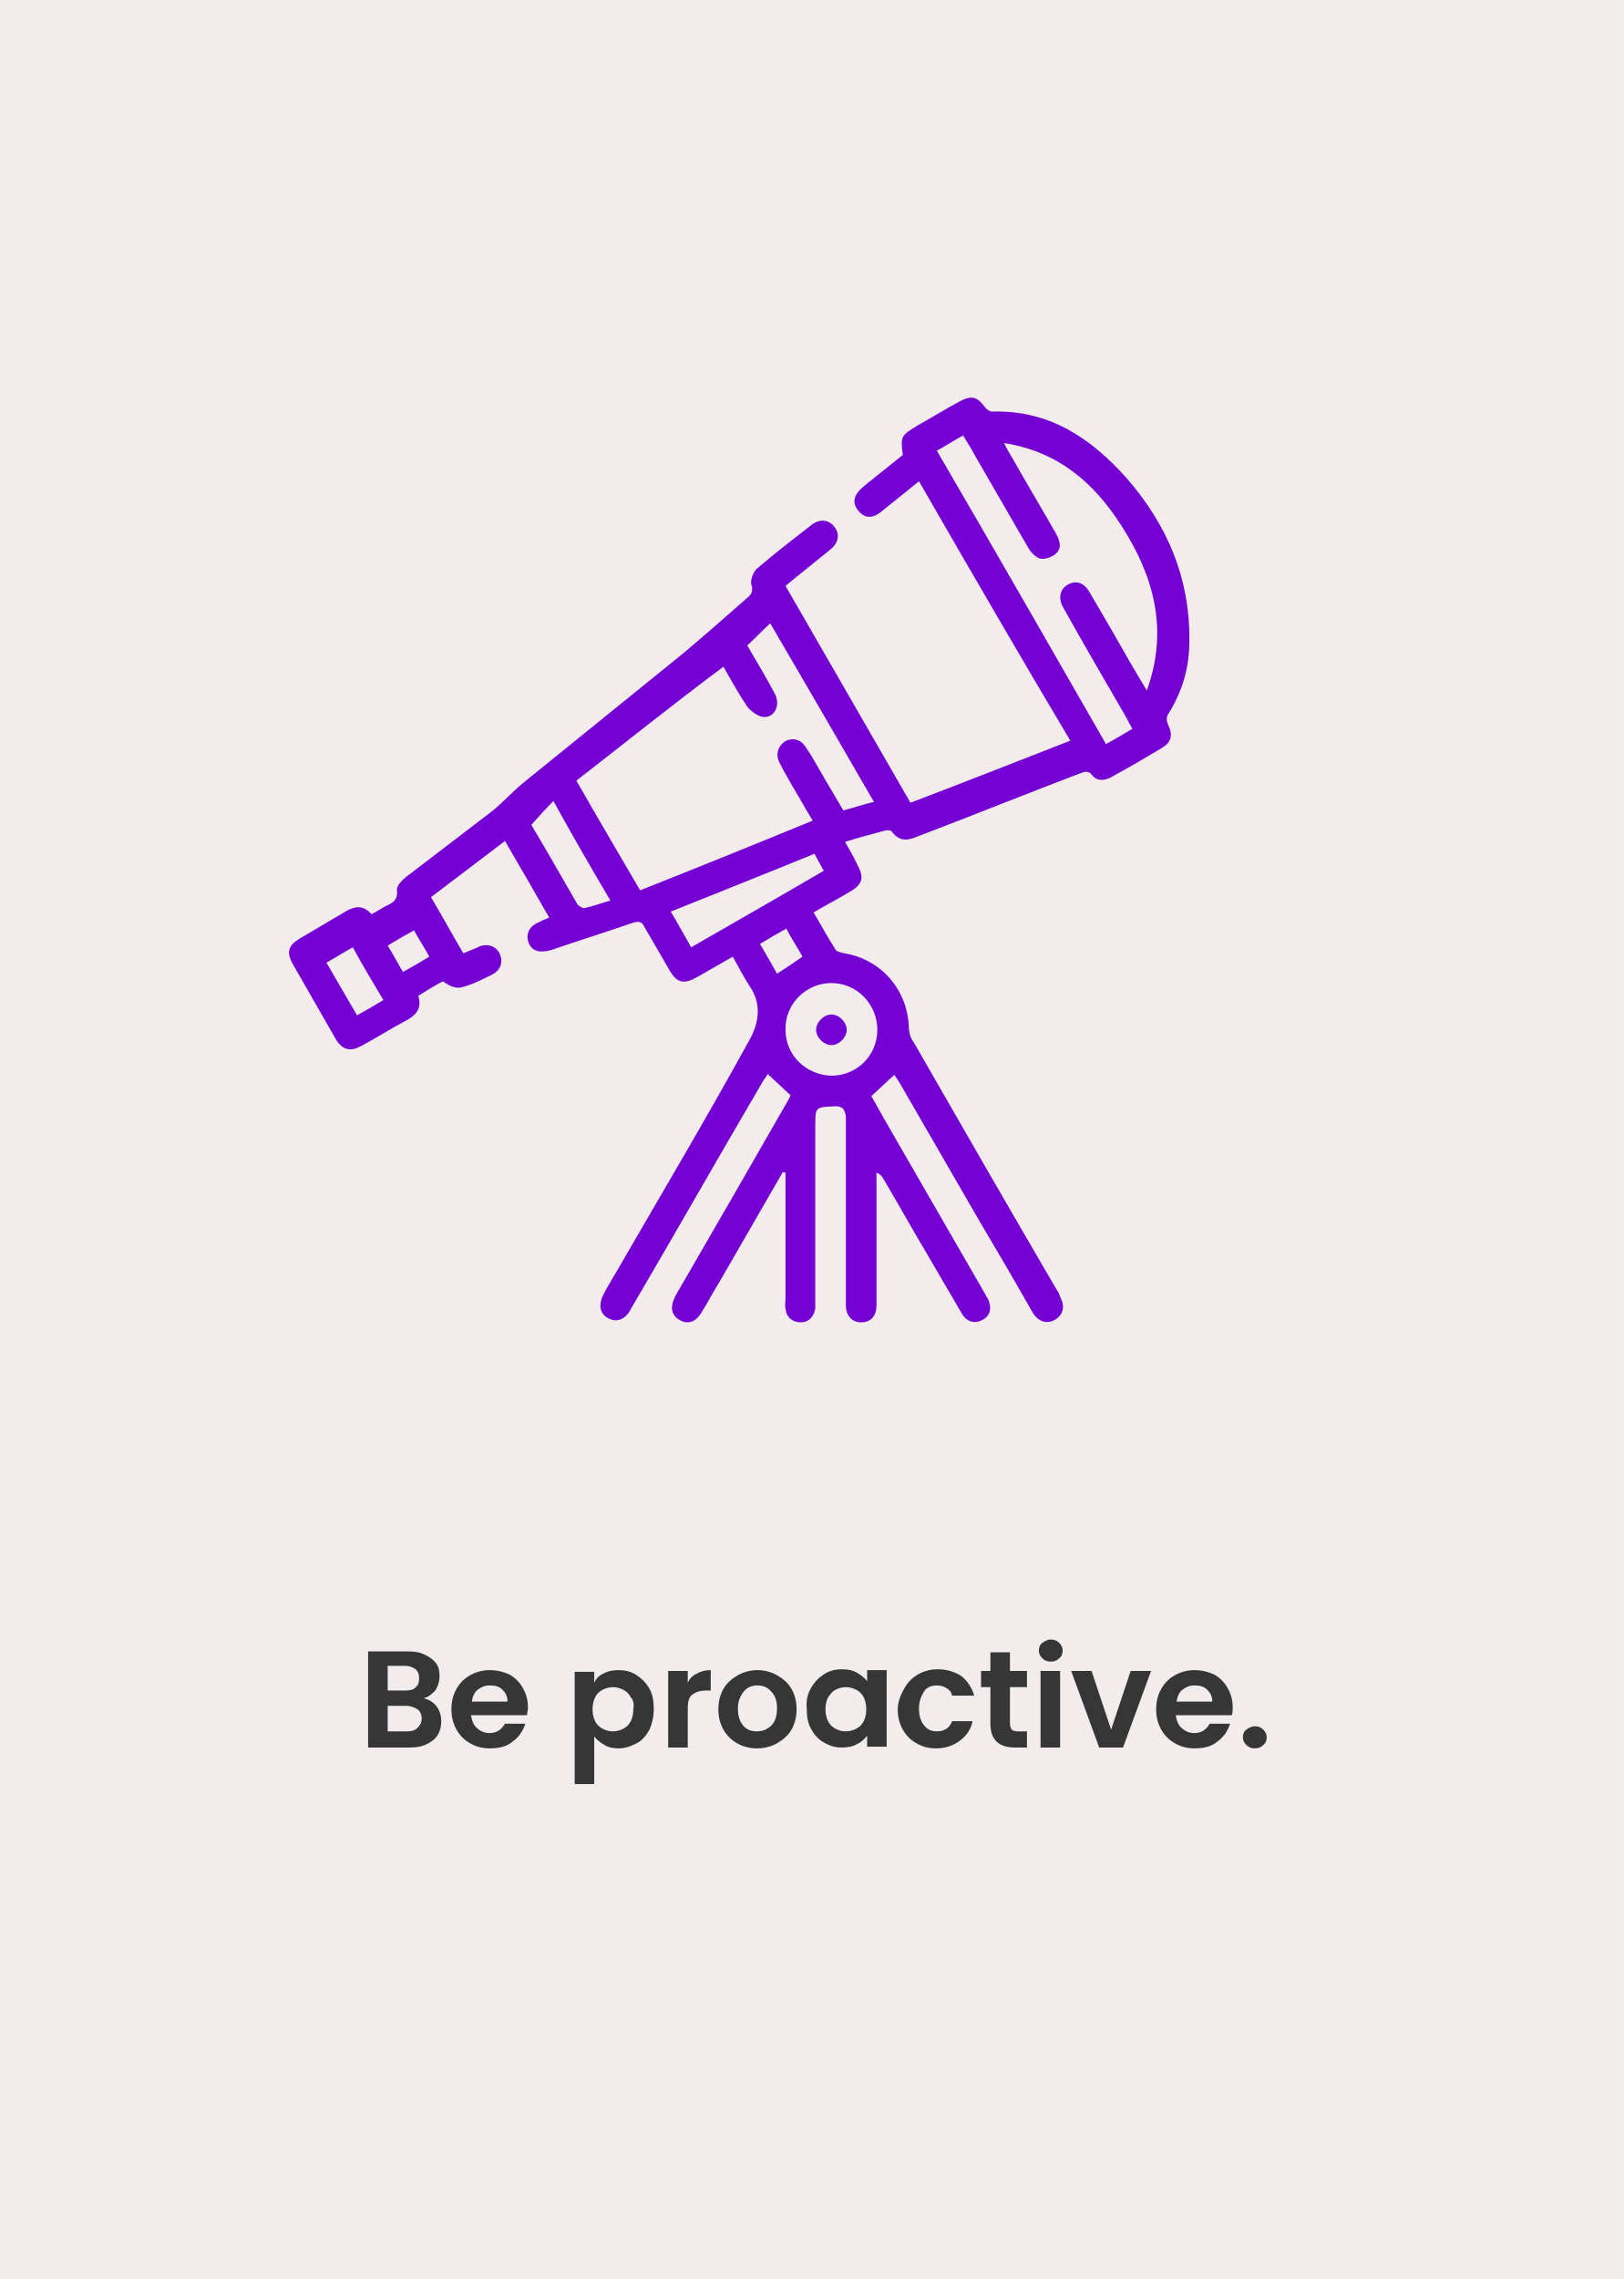
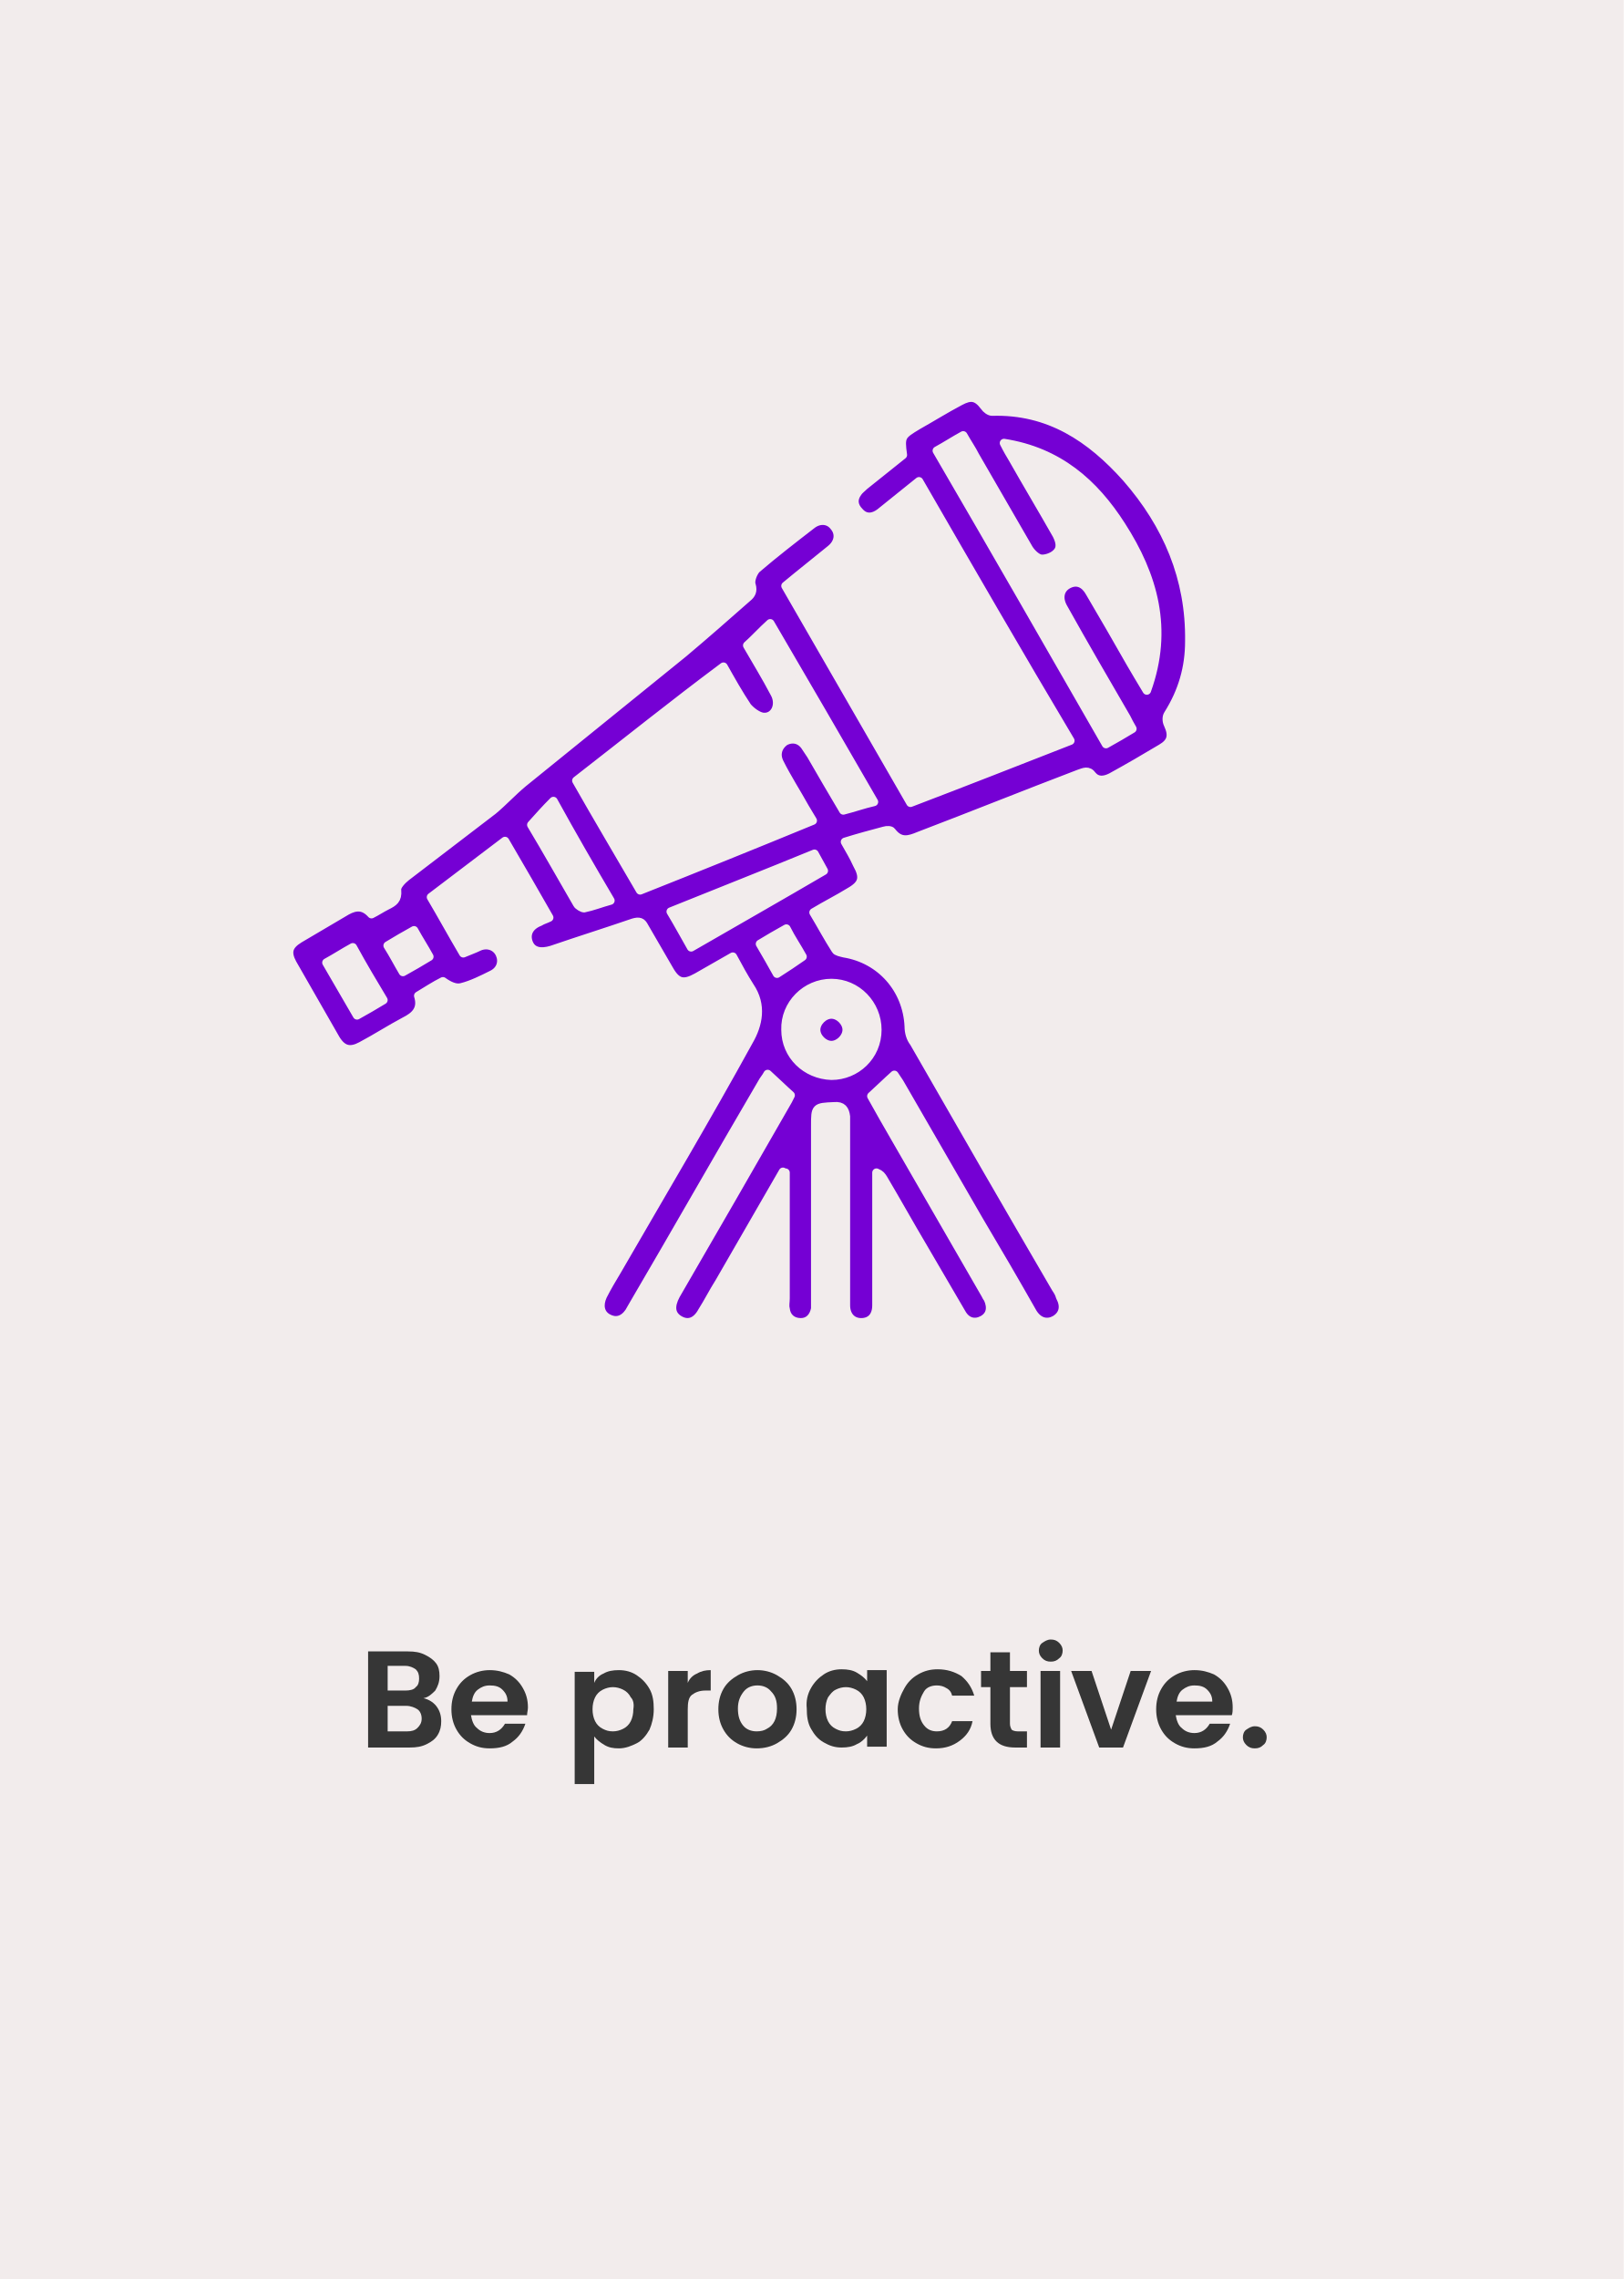
<svg xmlns="http://www.w3.org/2000/svg" version="1.1" baseProfile="tiny" id="Layer_1" x="0px" y="0px" width="191px" height="268px" viewBox="0 0 191 268" overflow="visible" xml:space="preserve">
  <rect fill="#F2ECEC" width="191" height="268" />
  <g>
    <path fill="#363636" d="M51.3,200.6c0.4,0.5,0.6,1.1,0.6,1.8c0,0.6-0.1,1.1-0.4,1.6s-0.7,0.8-1.3,1.1s-1.2,0.4-2,0.4h-4.9v-11.3H48   c0.8,0,1.4,0.1,2,0.4s1,0.6,1.3,1c0.3,0.4,0.4,0.9,0.4,1.5c0,0.7-0.2,1.2-0.5,1.7c-0.4,0.4-0.8,0.8-1.4,0.9   C50.3,199.8,50.9,200.1,51.3,200.6z M45.6,198.8h2.1c0.5,0,1-0.1,1.2-0.4c0.3-0.2,0.4-0.6,0.4-1c0-0.5-0.1-0.8-0.4-1.1   c-0.3-0.2-0.7-0.4-1.2-0.4h-2.1V198.8z M49.1,203.2c0.3-0.3,0.5-0.6,0.5-1.1c0-0.5-0.2-0.9-0.5-1.1s-0.8-0.4-1.3-0.4h-2.2v3h2.3   C48.4,203.6,48.8,203.5,49.1,203.2z" />
    <path fill="#363636" d="M62,201.7h-6.6c0.1,0.6,0.3,1.2,0.7,1.5c0.4,0.4,0.9,0.6,1.5,0.6c0.8,0,1.4-0.4,1.8-1.1h2.4   c-0.3,0.9-0.8,1.6-1.5,2.1c-0.7,0.6-1.6,0.8-2.7,0.8c-0.9,0-1.6-0.2-2.3-0.6c-0.7-0.4-1.2-0.9-1.6-1.6s-0.6-1.5-0.6-2.4   c0-0.9,0.2-1.7,0.6-2.4c0.4-0.7,0.9-1.2,1.6-1.6s1.5-0.6,2.3-0.6c0.9,0,1.6,0.2,2.3,0.5c0.7,0.4,1.2,0.9,1.6,1.6s0.6,1.4,0.6,2.3   C62.1,201.1,62,201.4,62,201.7z M59.7,200.1c0-0.6-0.2-1-0.6-1.4c-0.4-0.4-0.9-0.5-1.5-0.5c-0.6,0-1,0.2-1.4,0.5   c-0.4,0.3-0.6,0.8-0.7,1.4H59.7z" />
    <path fill="#363636" d="M71,196.8c0.5-0.3,1.1-0.4,1.8-0.4c0.8,0,1.5,0.2,2.1,0.6s1.1,0.9,1.5,1.6c0.4,0.7,0.5,1.5,0.5,2.4   s-0.2,1.7-0.5,2.4c-0.4,0.7-0.9,1.3-1.5,1.6s-1.3,0.6-2.1,0.6c-0.7,0-1.2-0.1-1.7-0.4c-0.5-0.3-0.9-0.6-1.2-1v5.6h-2.3v-13.2h2.3   v1.3C70.1,197.4,70.5,197,71,196.8z M74.2,199.6c-0.2-0.4-0.5-0.7-0.9-0.9s-0.8-0.3-1.2-0.3c-0.4,0-0.8,0.1-1.2,0.3   c-0.4,0.2-0.7,0.5-0.9,0.9c-0.2,0.4-0.3,0.9-0.3,1.4s0.1,1,0.3,1.4c0.2,0.4,0.5,0.7,0.9,0.9c0.4,0.2,0.7,0.3,1.2,0.3   c0.4,0,0.8-0.1,1.2-0.3s0.7-0.5,0.9-0.9c0.2-0.4,0.3-0.9,0.3-1.4C74.6,200.4,74.5,199.9,74.2,199.6z" />
    <path fill="#363636" d="M82,196.8c0.5-0.3,1-0.4,1.6-0.4v2.4H83c-0.7,0-1.2,0.2-1.6,0.5c-0.4,0.3-0.5,0.9-0.5,1.7v4.5h-2.3v-9h2.3   v1.4C81.1,197.4,81.5,197,82,196.8z" />
    <path fill="#363636" d="M86.7,205c-0.7-0.4-1.2-0.9-1.6-1.6c-0.4-0.7-0.6-1.5-0.6-2.4s0.2-1.7,0.6-2.4c0.4-0.7,1-1.2,1.7-1.6   c0.7-0.4,1.5-0.6,2.3-0.6s1.6,0.2,2.3,0.6c0.7,0.4,1.3,0.9,1.7,1.6c0.4,0.7,0.6,1.5,0.6,2.4s-0.2,1.7-0.6,2.4   c-0.4,0.7-1,1.2-1.7,1.6c-0.7,0.4-1.5,0.6-2.4,0.6C88.2,205.6,87.4,205.4,86.7,205z M90.2,203.3c0.4-0.2,0.7-0.5,0.9-0.9   c0.2-0.4,0.3-0.9,0.3-1.5c0-0.9-0.2-1.5-0.7-2c-0.4-0.5-1-0.7-1.6-0.7s-1.2,0.2-1.6,0.7c-0.4,0.5-0.7,1.1-0.7,2s0.2,1.5,0.6,2   s1,0.7,1.6,0.7C89.5,203.6,89.9,203.5,90.2,203.3z" />
    <path fill="#363636" d="M95.4,198.5c0.4-0.7,0.9-1.2,1.5-1.6s1.3-0.6,2.1-0.6c0.7,0,1.3,0.1,1.8,0.4c0.5,0.3,0.9,0.6,1.2,1v-1.3   h2.3v9h-2.3v-1.3c-0.3,0.4-0.7,0.8-1.2,1c-0.5,0.3-1.1,0.4-1.8,0.4c-0.8,0-1.4-0.2-2.1-0.6s-1.1-0.9-1.5-1.6   c-0.4-0.7-0.5-1.5-0.5-2.4C94.8,200,95,199.2,95.4,198.5z M101.6,199.6c-0.2-0.4-0.5-0.7-0.9-0.9s-0.8-0.3-1.2-0.3   s-0.8,0.1-1.2,0.3c-0.4,0.2-0.6,0.5-0.9,0.9c-0.2,0.4-0.3,0.9-0.3,1.4s0.1,1,0.3,1.4s0.5,0.7,0.9,0.9s0.7,0.3,1.2,0.3   c0.4,0,0.8-0.1,1.2-0.3c0.4-0.2,0.7-0.5,0.9-0.9c0.2-0.4,0.3-0.9,0.3-1.4S101.8,200,101.6,199.6z" />
    <path fill="#363636" d="M106.4,198.5c0.4-0.7,0.9-1.2,1.6-1.6c0.7-0.4,1.4-0.6,2.3-0.6c1.1,0,2,0.3,2.8,0.8   c0.7,0.6,1.2,1.3,1.5,2.3H112c-0.1-0.4-0.3-0.7-0.7-0.9c-0.3-0.2-0.7-0.3-1.1-0.3c-0.6,0-1.2,0.2-1.5,0.7s-0.6,1.1-0.6,2   c0,0.9,0.2,1.5,0.6,2s0.9,0.7,1.5,0.7c0.9,0,1.5-0.4,1.8-1.2h2.4c-0.2,1-0.7,1.7-1.5,2.3s-1.7,0.9-2.8,0.9c-0.9,0-1.6-0.2-2.3-0.6   c-0.7-0.4-1.2-0.9-1.6-1.6s-0.6-1.5-0.6-2.4S106,199.2,106.4,198.5z" />
    <path fill="#363636" d="M118.8,198.4v4.3c0,0.3,0.1,0.5,0.2,0.7c0.1,0.1,0.4,0.2,0.7,0.2h1.1v1.9h-1.4c-1.9,0-2.9-0.9-2.9-2.8v-4.3   h-1.1v-1.9h1.1v-2.2h2.3v2.2h2v1.9H118.8z" />
    <path fill="#363636" d="M122.6,195c-0.3-0.3-0.4-0.6-0.4-0.9s0.1-0.7,0.4-0.9s0.6-0.4,1-0.4s0.7,0.1,1,0.4s0.4,0.6,0.4,0.9   s-0.1,0.7-0.4,0.9c-0.3,0.3-0.6,0.4-1,0.4S122.9,195.3,122.6,195z M124.7,196.5v9h-2.3v-9H124.7z" />
    <path fill="#363636" d="M130.7,203.4l2.3-6.9h2.4l-3.3,9h-2.8l-3.3-9h2.4L130.7,203.4z" />
    <path fill="#363636" d="M144.9,201.7h-6.6c0.1,0.6,0.3,1.2,0.7,1.5c0.4,0.4,0.9,0.6,1.5,0.6c0.8,0,1.4-0.4,1.8-1.1h2.4   c-0.3,0.9-0.8,1.6-1.5,2.1c-0.7,0.6-1.6,0.8-2.7,0.8c-0.9,0-1.6-0.2-2.3-0.6c-0.7-0.4-1.2-0.9-1.6-1.6c-0.4-0.7-0.6-1.5-0.6-2.4   c0-0.9,0.2-1.7,0.6-2.4c0.4-0.7,0.9-1.2,1.6-1.6c0.7-0.4,1.5-0.6,2.3-0.6c0.9,0,1.6,0.2,2.3,0.5c0.7,0.4,1.2,0.9,1.6,1.6   c0.4,0.7,0.6,1.4,0.6,2.3C145,201.1,145,201.4,144.9,201.7z M142.6,200.1c0-0.6-0.2-1-0.6-1.4s-0.9-0.5-1.5-0.5   c-0.6,0-1,0.2-1.4,0.5c-0.4,0.3-0.6,0.8-0.7,1.4H142.6z" />
    <path fill="#363636" d="M146.6,205.2c-0.3-0.3-0.4-0.6-0.4-0.9s0.1-0.7,0.4-0.9s0.6-0.4,1-0.4c0.4,0,0.7,0.1,1,0.4   c0.3,0.3,0.4,0.6,0.4,0.9s-0.1,0.7-0.4,0.9c-0.3,0.3-0.6,0.4-1,0.4C147.2,205.6,146.9,205.5,146.6,205.2z" />
  </g>
  <g id="Fa7WAZ_00000072970618474843445410000000974067033837887143_">
-     <path fill="#7500D4" d="M92.1,137.8c-2.5,4.3-5,8.7-7.5,13c-0.7,1.1-1.3,2.3-2,3.4c-0.7,1.3-1.7,1.6-2.7,1c-1-0.6-1.1-1.6-0.4-2.9   c4.4-7.6,8.8-15.2,13.2-22.9c0.1-0.2,0.2-0.4,0.3-0.6c-0.9-0.8-1.7-1.6-2.7-2.5c-0.2,0.4-0.5,0.7-0.7,1.1   c-5.1,8.7-10.1,17.5-15.2,26.2c-0.1,0.2-0.3,0.5-0.4,0.7c-0.7,1-1.6,1.2-2.5,0.7c-0.9-0.5-1.1-1.5-0.6-2.6c0.5-1,1.1-2,1.7-3   c5.2-9,10.5-17.9,15.5-27c1.1-1.9,1.6-4.2,0.1-6.4c-0.7-1.1-1.3-2.2-2-3.5c-1.4,0.8-2.8,1.6-4.2,2.4c-1.6,0.9-2.4,0.7-3.3-0.9   c-1-1.7-1.9-3.3-2.9-5c-0.3-0.6-0.6-0.7-1.3-0.5c-3.2,1.1-6.4,2.1-9.6,3.2c-1.3,0.4-2.3,0.2-2.7-0.8c-0.4-1,0-2,1.3-2.5   c0.3-0.2,0.7-0.3,1.1-0.5c-1.7-3-3.4-5.9-5.2-9c-2.9,2.2-5.8,4.4-8.7,6.6c1.3,2.2,2.5,4.4,3.8,6.6c0.7-0.3,1.3-0.5,1.9-0.8   c1-0.4,2,0,2.4,0.9c0.4,0.9,0.1,1.9-0.9,2.4c-1.2,0.6-2.4,1.2-3.6,1.5c-0.7,0.2-1.5-0.2-2.2-0.7c-1,0.5-1.9,1.1-2.9,1.7   c0.5,1.6-0.4,2.4-1.6,3c-1.7,0.9-3.4,2-5.1,2.9c-1.3,0.7-2.2,0.5-3-0.8c-1.7-3-3.4-5.9-5.1-8.9c-0.7-1.3-0.5-2.1,0.8-2.9   c1.9-1.1,3.7-2.2,5.6-3.3c1.1-0.6,2-0.6,2.9,0.4c0.6-0.3,1.2-0.7,1.8-1c0.8-0.4,1.3-0.7,1.2-1.8c-0.1-0.5,0.6-1.2,1.1-1.6   c3.4-2.6,6.8-5.2,10.2-7.8c1.2-1,2.3-2.2,3.5-3.2c6.3-5.1,12.6-10.2,18.9-15.3c2.5-2.1,5-4.3,7.5-6.5c0.5-0.4,0.7-0.8,0.5-1.5   c-0.2-0.5,0.2-1.5,0.6-1.9c2.1-1.8,4.3-3.5,6.5-5.2c0.9-0.7,2-0.6,2.6,0.2c0.7,0.8,0.6,1.9-0.4,2.7c-1.7,1.4-3.5,2.8-5.3,4.3   c4.9,8.5,9.8,17,14.7,25.5c6.3-2.4,12.4-4.8,18.8-7.3C120,77.2,114.1,67,108.1,56.6c-1.6,1.3-3.1,2.5-4.6,3.7   c-0.8,0.6-1.7,0.7-2.4-0.1c-0.7-0.7-0.8-1.5-0.2-2.3c0.2-0.3,0.5-0.5,0.8-0.8c1.5-1.2,3-2.4,4.5-3.6c-0.3-2.2-0.2-2.3,1.8-3.5   c1.6-0.9,3.2-1.9,4.9-2.8c1.3-0.7,2-0.6,2.9,0.6c0.2,0.3,0.6,0.6,0.9,0.6c6.7-0.2,11.6,3.1,15.8,7.8c4.8,5.5,7.5,11.8,7.4,19.2   c0,3.1-0.8,5.9-2.5,8.6c-0.2,0.3-0.2,0.8,0,1.2c0.6,1.3,0.4,2.1-0.8,2.8c-2,1.2-3.9,2.3-5.9,3.4c-0.8,0.4-1.6,0.5-2.2-0.2   c-0.5-0.7-1-0.4-1.6-0.2c-6.3,2.4-12.5,4.9-18.8,7.3c-1.2,0.5-2.2,0.8-3.2-0.5c-0.1-0.2-0.6-0.2-0.9-0.1c-1.5,0.4-3,0.8-4.6,1.3   c0.5,0.9,1,1.7,1.4,2.6c0.9,1.6,0.7,2.4-0.9,3.3c-1.3,0.8-2.7,1.5-4.2,2.4c0.9,1.5,1.7,3,2.6,4.4c0.1,0.2,0.6,0.3,1,0.4   c4.3,0.7,7.4,4.2,7.6,8.6c0,0.7,0.2,1.4,0.6,1.9c5.5,9.6,11.1,19.3,16.7,28.9c0.2,0.3,0.4,0.6,0.5,1c0.6,1.1,0.4,2.1-0.6,2.7   c-0.9,0.5-1.9,0.3-2.6-0.8c-2.1-3.7-4.2-7.3-6.4-11c-3.1-5.4-6.2-10.7-9.3-16.1c-0.2-0.3-0.4-0.6-0.6-0.9c-0.9,0.8-1.7,1.6-2.7,2.5   c0.9,1.6,1.9,3.4,2.9,5.1c3.5,6.1,7,12.1,10.5,18.2c0.1,0.2,0.2,0.4,0.3,0.5c0.5,1.1,0.3,2-0.6,2.5c-0.9,0.5-1.9,0.3-2.5-0.8   c-1.5-2.6-3-5.1-4.5-7.7c-1.6-2.7-3.1-5.4-4.7-8.1c-0.2-0.3-0.3-0.5-0.8-0.7c0,0.4,0,0.8,0,1.3c0,4.8,0,9.5,0,14.3   c0,1.3-0.7,2-1.8,2c-1.1,0-1.8-0.8-1.8-2c0-0.3,0-0.7,0-1c0-6.7,0-13.5,0-20.2c0-0.3,0-0.7,0-1c-0.1-0.8-0.4-1.3-1.4-1.2   c-2.2,0.1-2.2,0.1-2.2,2.3c0,6.8,0,13.6,0,20.4c0,0.4,0,0.7,0,1.1c-0.2,1-0.8,1.6-1.7,1.6c-1,0-1.7-0.6-1.8-1.6   c-0.1-0.4,0-0.8,0-1.2c0-4.9,0-9.8,0-14.8C92.2,137.9,92.1,137.8,92.1,137.8z M67.8,91.8c2.5,4.4,5,8.6,7.5,12.9   c6.8-2.7,13.5-5.4,20.3-8.2C95.3,96,95,95.5,94.7,95c-1-1.8-2.1-3.5-3-5.3c-0.5-1-0.2-1.9,0.6-2.5c0.9-0.5,1.9-0.3,2.5,0.7   c0.2,0.3,0.4,0.6,0.6,0.9c1.2,2.1,2.5,4.3,3.8,6.5c1.2-0.3,2.3-0.7,3.6-1c-4.1-7.1-8.1-14-12.2-21c-1,0.9-1.8,1.8-2.7,2.6   c1.1,1.9,2.2,3.7,3.2,5.6c0.8,1.4,0,3-1.4,2.8c-0.6-0.1-1.4-0.7-1.8-1.2c-1-1.5-1.9-3.1-2.8-4.7C79.2,82.8,73.6,87.3,67.8,91.8z    M118.1,52.1c0.4,0.8,0.7,1.3,1,1.8c1.7,3,3.5,6,5.2,9c0.4,0.8,0.6,1.6-0.1,2.2c-0.4,0.4-1.3,0.7-1.8,0.6c-0.5-0.1-1.1-0.7-1.4-1.2   c-2.1-3.6-4.2-7.3-6.3-10.9c-0.4-0.8-0.9-1.5-1.4-2.4c-1.1,0.6-2,1.2-3.1,1.8c6.7,11.5,13.3,23,19.9,34.5c1.1-0.6,2.1-1.2,3.1-1.8   c-0.3-0.5-0.5-0.9-0.7-1.3c-2.5-4.3-5-8.6-7.4-12.9c-0.7-1.2-0.4-2.3,0.6-2.8c1-0.5,1.9-0.1,2.5,1c1.6,2.7,3.2,5.5,4.8,8.3   c0.6,1,1.1,1.9,1.9,3.2c2.6-7.2,0.8-13.5-3-19.4C128.7,56.8,124.5,53.1,118.1,52.1z M103.2,121.1c0-3-2.4-5.5-5.4-5.5   c-3,0-5.5,2.5-5.4,5.5c0,3,2.4,5.3,5.4,5.4C100.7,126.5,103.2,124.2,103.2,121.1z M96.9,102.4c-0.4-0.7-0.7-1.3-1.1-2   c-5.6,2.3-11.2,4.5-16.9,6.8c0.9,1.5,1.6,2.8,2.4,4.2C86.5,108.4,91.6,105.5,96.9,102.4z M62.5,97c1.8,3,3.6,6.2,5.4,9.3   c0.1,0.2,0.6,0.5,0.8,0.5c1-0.2,2-0.6,3.1-0.9c-2.3-3.9-4.5-7.7-6.7-11.7C64.1,95.2,63.4,96,62.5,97z M41.5,111.4   c-1.1,0.6-2,1.2-3.1,1.8c1.2,2.1,2.4,4.1,3.6,6.2c1.1-0.6,2.1-1.2,3.1-1.8C43.9,115.6,42.7,113.6,41.5,111.4z M92.5,109.2   c-1.1,0.6-2.1,1.2-3.1,1.8c0.7,1.2,1.4,2.4,2,3.5c1.1-0.7,2-1.3,3-2C93.8,111.4,93.1,110.4,92.5,109.2z M48.7,109.4   c-1.1,0.6-2.1,1.2-3.1,1.8c0.7,1.1,1.2,2.1,1.8,3.1c1.1-0.6,2.1-1.2,3.1-1.8C49.9,111.4,49.3,110.5,48.7,109.4z" />
-     <path fill="#7500D4" d="M97.8,119.3c0.9,0,1.8,0.9,1.8,1.8c0,0.9-0.9,1.8-1.8,1.8c-0.9,0-1.8-0.9-1.8-1.8   C96,120.2,96.9,119.3,97.8,119.3z" />
+     <path fill="#7500D4" stroke="#F2ECEC" stroke-linejoin="round" stroke-miterlimit="10" d="M92.1,137.8c-2.5,4.3-5,8.7-7.5,13   c-0.7,1.1-1.3,2.3-2,3.4c-0.7,1.3-1.7,1.6-2.7,1c-1-0.6-1.1-1.6-0.4-2.9c4.4-7.6,8.8-15.2,13.2-22.9c0.1-0.2,0.2-0.4,0.3-0.6   c-0.9-0.8-1.7-1.6-2.7-2.5c-0.2,0.4-0.5,0.7-0.7,1.1c-5.1,8.7-10.1,17.5-15.2,26.2c-0.1,0.2-0.3,0.5-0.4,0.7   c-0.7,1-1.6,1.2-2.5,0.7c-0.9-0.5-1.1-1.5-0.6-2.6c0.5-1,1.1-2,1.7-3c5.2-9,10.5-17.9,15.5-27c1.1-1.9,1.6-4.2,0.1-6.4   c-0.7-1.1-1.3-2.2-2-3.5c-1.4,0.8-2.8,1.6-4.2,2.4c-1.6,0.9-2.4,0.7-3.3-0.9c-1-1.7-1.9-3.3-2.9-5c-0.3-0.6-0.6-0.7-1.3-0.5   c-3.2,1.1-6.4,2.1-9.6,3.2c-1.3,0.4-2.3,0.2-2.7-0.8c-0.4-1,0-2,1.3-2.5c0.3-0.2,0.7-0.3,1.1-0.5c-1.7-3-3.4-5.9-5.2-9   c-2.9,2.2-5.8,4.4-8.7,6.6c1.3,2.2,2.5,4.4,3.8,6.6c0.7-0.3,1.3-0.5,1.9-0.8c1-0.4,2,0,2.4,0.9c0.4,0.9,0.1,1.9-0.9,2.4   c-1.2,0.6-2.4,1.2-3.6,1.5c-0.7,0.2-1.5-0.2-2.2-0.7c-1,0.5-1.9,1.1-2.9,1.7c0.5,1.6-0.4,2.4-1.6,3c-1.7,0.9-3.4,2-5.1,2.9   c-1.3,0.7-2.2,0.5-3-0.8c-1.7-3-3.4-5.9-5.1-8.9c-0.7-1.3-0.5-2.1,0.8-2.9c1.9-1.1,3.7-2.2,5.6-3.3c1.1-0.6,2-0.6,2.9,0.4   c0.6-0.3,1.2-0.7,1.8-1c0.8-0.4,1.3-0.7,1.2-1.8c-0.1-0.5,0.6-1.2,1.1-1.6c3.4-2.6,6.8-5.2,10.2-7.8c1.2-1,2.3-2.2,3.5-3.2   c6.3-5.1,12.6-10.2,18.9-15.3c2.5-2.1,5-4.3,7.5-6.5c0.5-0.4,0.7-0.8,0.5-1.5c-0.2-0.5,0.2-1.5,0.6-1.9c2.1-1.8,4.3-3.5,6.5-5.2   c0.9-0.7,2-0.6,2.6,0.2c0.7,0.8,0.6,1.9-0.4,2.7c-1.7,1.4-3.5,2.8-5.3,4.3c4.9,8.5,9.8,17,14.7,25.5c6.3-2.4,12.4-4.8,18.8-7.3   C120,77.2,114.1,67,108.1,56.6c-1.6,1.3-3.1,2.5-4.6,3.7c-0.8,0.6-1.7,0.7-2.4-0.1c-0.7-0.7-0.8-1.5-0.2-2.3   c0.2-0.3,0.5-0.5,0.8-0.8c1.5-1.2,3-2.4,4.5-3.6c-0.3-2.2-0.2-2.3,1.8-3.5c1.6-0.9,3.2-1.9,4.9-2.8c1.3-0.7,2-0.6,2.9,0.6   c0.2,0.3,0.6,0.6,0.9,0.6c6.7-0.2,11.6,3.1,15.8,7.8c4.8,5.5,7.5,11.8,7.4,19.2c0,3.1-0.8,5.9-2.5,8.6c-0.2,0.3-0.2,0.8,0,1.2   c0.6,1.3,0.4,2.1-0.8,2.8c-2,1.2-3.9,2.3-5.9,3.4c-0.8,0.4-1.6,0.5-2.2-0.2c-0.5-0.7-1-0.4-1.6-0.2c-6.3,2.4-12.5,4.9-18.8,7.3   c-1.2,0.5-2.2,0.8-3.2-0.5c-0.1-0.2-0.6-0.2-0.9-0.1c-1.5,0.4-3,0.8-4.6,1.3c0.5,0.9,1,1.7,1.4,2.6c0.9,1.6,0.7,2.4-0.9,3.3   c-1.3,0.8-2.7,1.5-4.2,2.4c0.9,1.5,1.7,3,2.6,4.4c0.1,0.2,0.6,0.3,1,0.4c4.3,0.7,7.4,4.2,7.6,8.6c0,0.7,0.2,1.4,0.6,1.9   c5.5,9.6,11.1,19.3,16.7,28.9c0.2,0.3,0.4,0.6,0.5,1c0.6,1.1,0.4,2.1-0.6,2.7c-0.9,0.5-1.9,0.3-2.6-0.8c-2.1-3.7-4.2-7.3-6.4-11   c-3.1-5.4-6.2-10.7-9.3-16.1c-0.2-0.3-0.4-0.6-0.6-0.9c-0.9,0.8-1.7,1.6-2.7,2.5c0.9,1.6,1.9,3.4,2.9,5.1c3.5,6.1,7,12.1,10.5,18.2   c0.1,0.2,0.2,0.4,0.3,0.5c0.5,1.1,0.3,2-0.6,2.5c-0.9,0.5-1.9,0.3-2.5-0.8c-1.5-2.6-3-5.1-4.5-7.7c-1.6-2.7-3.1-5.4-4.7-8.1   c-0.2-0.3-0.3-0.5-0.8-0.7c0,0.4,0,0.8,0,1.3c0,4.8,0,9.5,0,14.3c0,1.3-0.7,2-1.8,2c-1.1,0-1.8-0.8-1.8-2c0-0.3,0-0.7,0-1   c0-6.7,0-13.5,0-20.2c0-0.3,0-0.7,0-1c-0.1-0.8-0.4-1.3-1.4-1.2c-2.2,0.1-2.2,0.1-2.2,2.3c0,6.8,0,13.6,0,20.4c0,0.4,0,0.7,0,1.1   c-0.2,1-0.8,1.6-1.7,1.6c-1,0-1.7-0.6-1.8-1.6c-0.1-0.4,0-0.8,0-1.2c0-4.9,0-9.8,0-14.8C92.2,137.9,92.1,137.8,92.1,137.8z    M67.8,91.8c2.5,4.4,5,8.6,7.5,12.9c6.8-2.7,13.5-5.4,20.3-8.2C95.3,96,95,95.5,94.7,95c-1-1.8-2.1-3.5-3-5.3   c-0.5-1-0.2-1.9,0.6-2.5c0.9-0.5,1.9-0.3,2.5,0.7c0.2,0.3,0.4,0.6,0.6,0.9c1.2,2.1,2.5,4.3,3.8,6.5c1.2-0.3,2.3-0.7,3.6-1   c-4.1-7.1-8.1-14-12.2-21c-1,0.9-1.8,1.8-2.7,2.6c1.1,1.9,2.2,3.7,3.2,5.6c0.8,1.4,0,3-1.4,2.8c-0.6-0.1-1.4-0.7-1.8-1.2   c-1-1.5-1.9-3.1-2.8-4.7C79.2,82.8,73.6,87.3,67.8,91.8z M118.1,52.1c0.4,0.8,0.7,1.3,1,1.8c1.7,3,3.5,6,5.2,9   c0.4,0.8,0.6,1.6-0.1,2.2c-0.4,0.4-1.3,0.7-1.8,0.6c-0.5-0.1-1.1-0.7-1.4-1.2c-2.1-3.6-4.2-7.3-6.3-10.9c-0.4-0.8-0.9-1.5-1.4-2.4   c-1.1,0.6-2,1.2-3.1,1.8c6.7,11.5,13.3,23,19.9,34.5c1.1-0.6,2.1-1.2,3.1-1.8c-0.3-0.5-0.5-0.9-0.7-1.3c-2.5-4.3-5-8.6-7.4-12.9   c-0.7-1.2-0.4-2.3,0.6-2.8c1-0.5,1.9-0.1,2.5,1c1.6,2.7,3.2,5.5,4.8,8.3c0.6,1,1.1,1.9,1.9,3.2c2.6-7.2,0.8-13.5-3-19.4   C128.7,56.8,124.5,53.1,118.1,52.1z M103.2,121.1c0-3-2.4-5.5-5.4-5.5c-3,0-5.5,2.5-5.4,5.5c0,3,2.4,5.3,5.4,5.4   C100.7,126.5,103.2,124.2,103.2,121.1z M96.9,102.4c-0.4-0.7-0.7-1.3-1.1-2c-5.6,2.3-11.2,4.5-16.9,6.8c0.9,1.5,1.6,2.8,2.4,4.2   C86.5,108.4,91.6,105.5,96.9,102.4z M62.5,97c1.8,3,3.6,6.2,5.4,9.3c0.1,0.2,0.6,0.5,0.8,0.5c1-0.2,2-0.6,3.1-0.9   c-2.3-3.9-4.5-7.7-6.7-11.7C64.1,95.2,63.4,96,62.5,97z M41.5,111.4c-1.1,0.6-2,1.2-3.1,1.8c1.2,2.1,2.4,4.1,3.6,6.2   c1.1-0.6,2.1-1.2,3.1-1.8C43.9,115.6,42.7,113.6,41.5,111.4z M92.5,109.2c-1.1,0.6-2.1,1.2-3.1,1.8c0.7,1.2,1.4,2.4,2,3.5   c1.1-0.7,2-1.3,3-2C93.8,111.4,93.1,110.4,92.5,109.2z M48.7,109.4c-1.1,0.6-2.1,1.2-3.1,1.8c0.7,1.1,1.2,2.1,1.8,3.1   c1.1-0.6,2.1-1.2,3.1-1.8C49.9,111.4,49.3,110.5,48.7,109.4z" />
+     <path fill="#7500D4" stroke="#F2ECEC" stroke-linejoin="round" stroke-miterlimit="10" d="M97.8,119.3c0.9,0,1.8,0.9,1.8,1.8   c0,0.9-0.9,1.8-1.8,1.8c-0.9,0-1.8-0.9-1.8-1.8C96,120.2,96.9,119.3,97.8,119.3z" />
  </g>
</svg>
